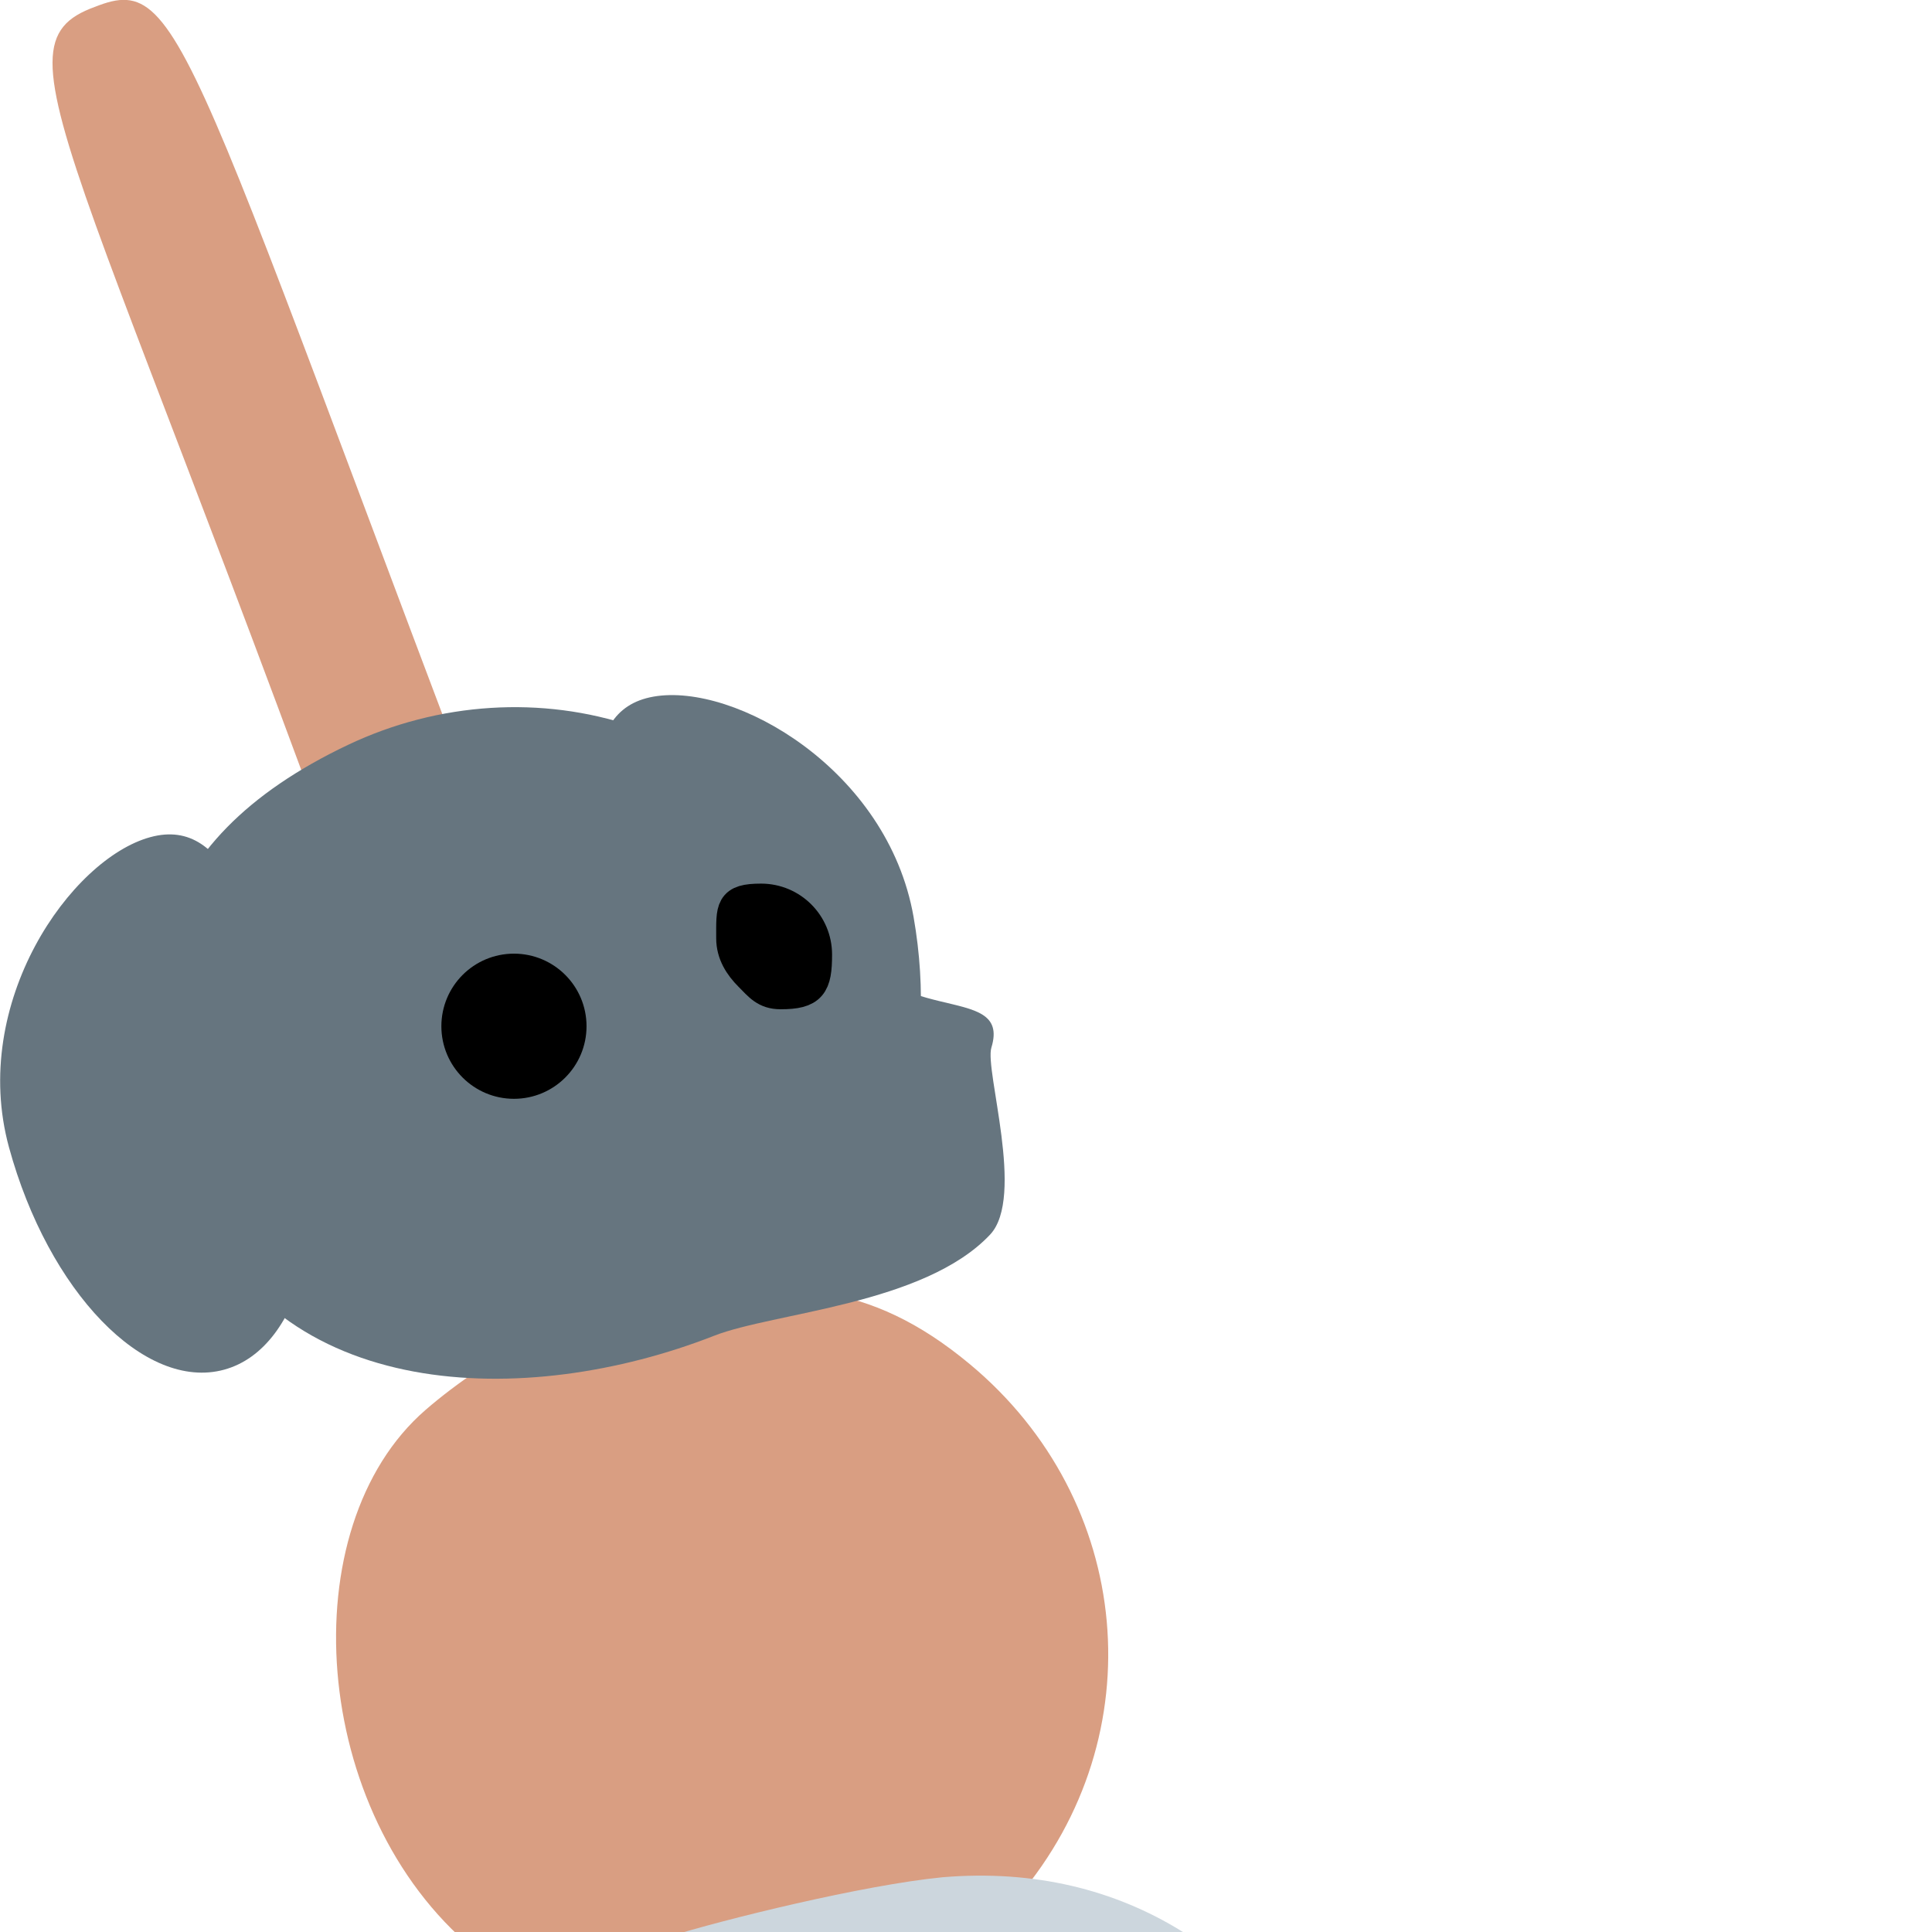
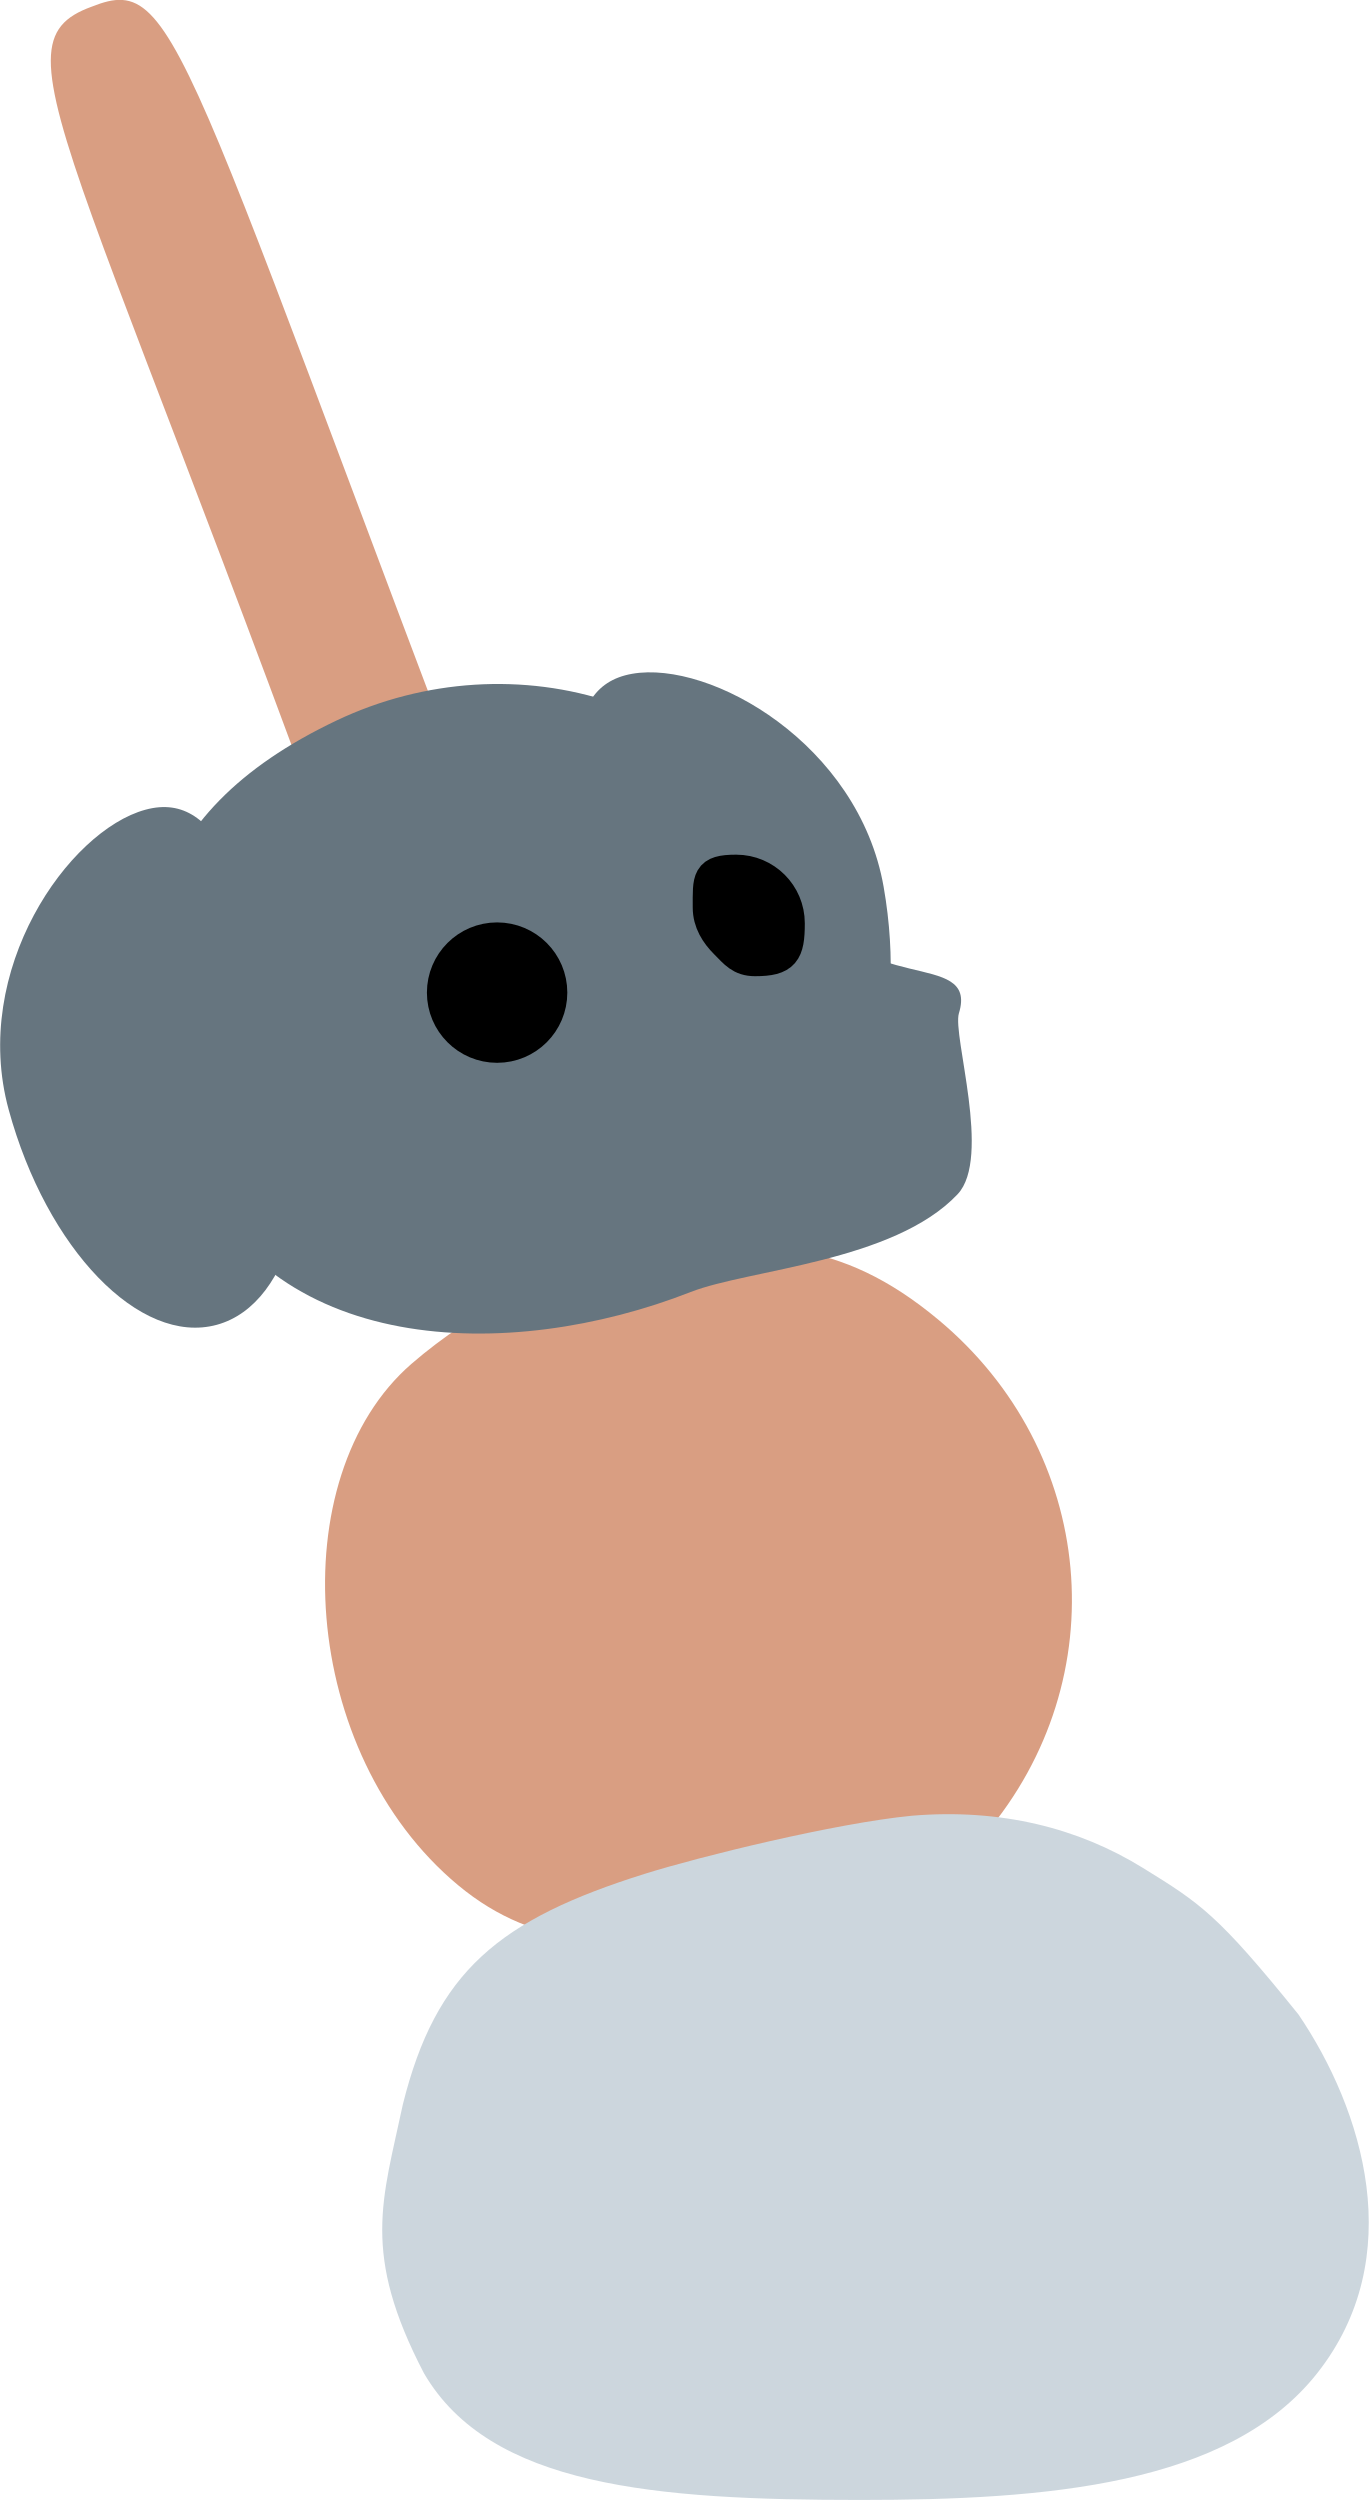
- <svg xmlns="http://www.w3.org/2000/svg" version="1.1" width="87.999" height="88.001" viewBox="0,0,87.999,88.001">
+ <svg xmlns="http://www.w3.org/2000/svg" version="1.1" viewBox="0 0 64.451 117.73">
  <g transform="translate(-207.77 -121.14)">
    <g stroke-dasharray="" stroke-miterlimit="10" style="mix-blend-mode:normal" data-paper-data="{&quot;isPaintingLayer&quot;:true}">
      <path d="m237.54 152.87c3.691-0.648 10.662 3.31 11.842 10.032 1.18 6.722-0.855 12.696-4.546 13.344-3.691 0.648-7.64-4.276-8.821-10.997-1.18-6.722-2.166-11.731 1.525-12.379z" fill="#66757f" stroke-width="0" data-paper-data="{&quot;index&quot;:null}" />
      <path d="m212.1 121.45c4.274-1.687 3.991 1.735 23.391 52.097 11.03 29.471 19.761 53.619 16.55 54.627-4.685 1.808-12.362-22.626-23.391-52.097-16.892-48.164-21.642-52.782-16.55-54.627z" fill="#d99e82" stroke="#000" stroke-width="0" data-paper-data="{&quot;index&quot;:null}" />
      <path d="m254.14 207.54c-3.95 2.746-8.141 4.339-12.556 4.762-4.551 0.435-8.46 0.761-12.244-2.387-7.453-6.203-8.343-19.21-2.192-24.55 1.446-1.256 3.268-2.454 4.531-3.076 1.767-0.871 1.92-1.001 5.716-1.95 6.044-0.938 9.929-0.908 14.553 2.94 7.453 6.203 8.435 16.907 2.192 24.262z" fill="#d99e82" stroke="#000" stroke-width="0" data-paper-data="{&quot;index&quot;:null}" />
      <path d="m227.74 232.91c-2.965-5.684-1.956-8.147-1-12.664 1.559-6.27 4.53-8.71 11.4-10.866 2.577-0.808 8.965-2.382 12.564-2.733 4.196-0.353 7.854 0.581 10.884 2.454 2.72 1.682 3.518 2.182 7.332 6.908 3.036 4.479 5.199 11.436 0.867 16.906-4.17 5.266-12.764 5.953-21.517 5.953-9.646 0-17.418-0.629-20.53-5.959z" fill="#ccd6dd" stroke="#000" stroke-width="0" data-paper-data="{&quot;index&quot;:null}" />
      <path d="m243.48 164.03" stroke="#000" stroke-width="0" data-paper-data="{&quot;index&quot;:null}" />
      <path d="m246.12 163.36c1.885 4.809 7.759 2.39 6.807 5.497-0.315 1.028 1.553 6.81-0.062 8.522-3.009 3.189-9.857 3.541-12.566 4.603-8.558 3.354-20.042 3.085-23.712-6.281-3.671-9.366-2.2-16.246 7.029-20.63 8.303-3.944 18.834-1.077 22.504 8.289z" fill="#66757f" stroke-width="0" />
      <path d="m221.27 169.82c1.797 6.584 0.323 12.721-3.292 13.708-3.615 0.987-8.003-3.55-9.8-10.134s2.821-13.135 6.437-14.122c3.615-0.987 4.858 3.964 6.655 10.548z" fill="#66757f" stroke-width="0" />
      <path d="m231.18 170.44c-1.411 0-2.556-1.144-2.556-2.556 0-1.411 1.144-2.556 2.556-2.556 1.411 0 2.556 1.144 2.556 2.556s-1.144 2.556-2.556 2.556z" stroke="#000" stroke-width="1.5" data-paper-data="{&quot;index&quot;:null}" />
      <path d="m244.92 164.62c0 1.371-0.222 1.741-1.593 1.741-0.685 0-0.935-0.352-1.384-0.801-0.449-0.449-0.801-0.995-0.801-1.681 0-1.371-0.074-1.741 1.296-1.741 1.371 0 2.482 1.111 2.482 2.482z" stroke="#000" stroke-width="1.5" data-paper-data="{&quot;index&quot;:null}" />
    </g>
  </g>
</svg>
